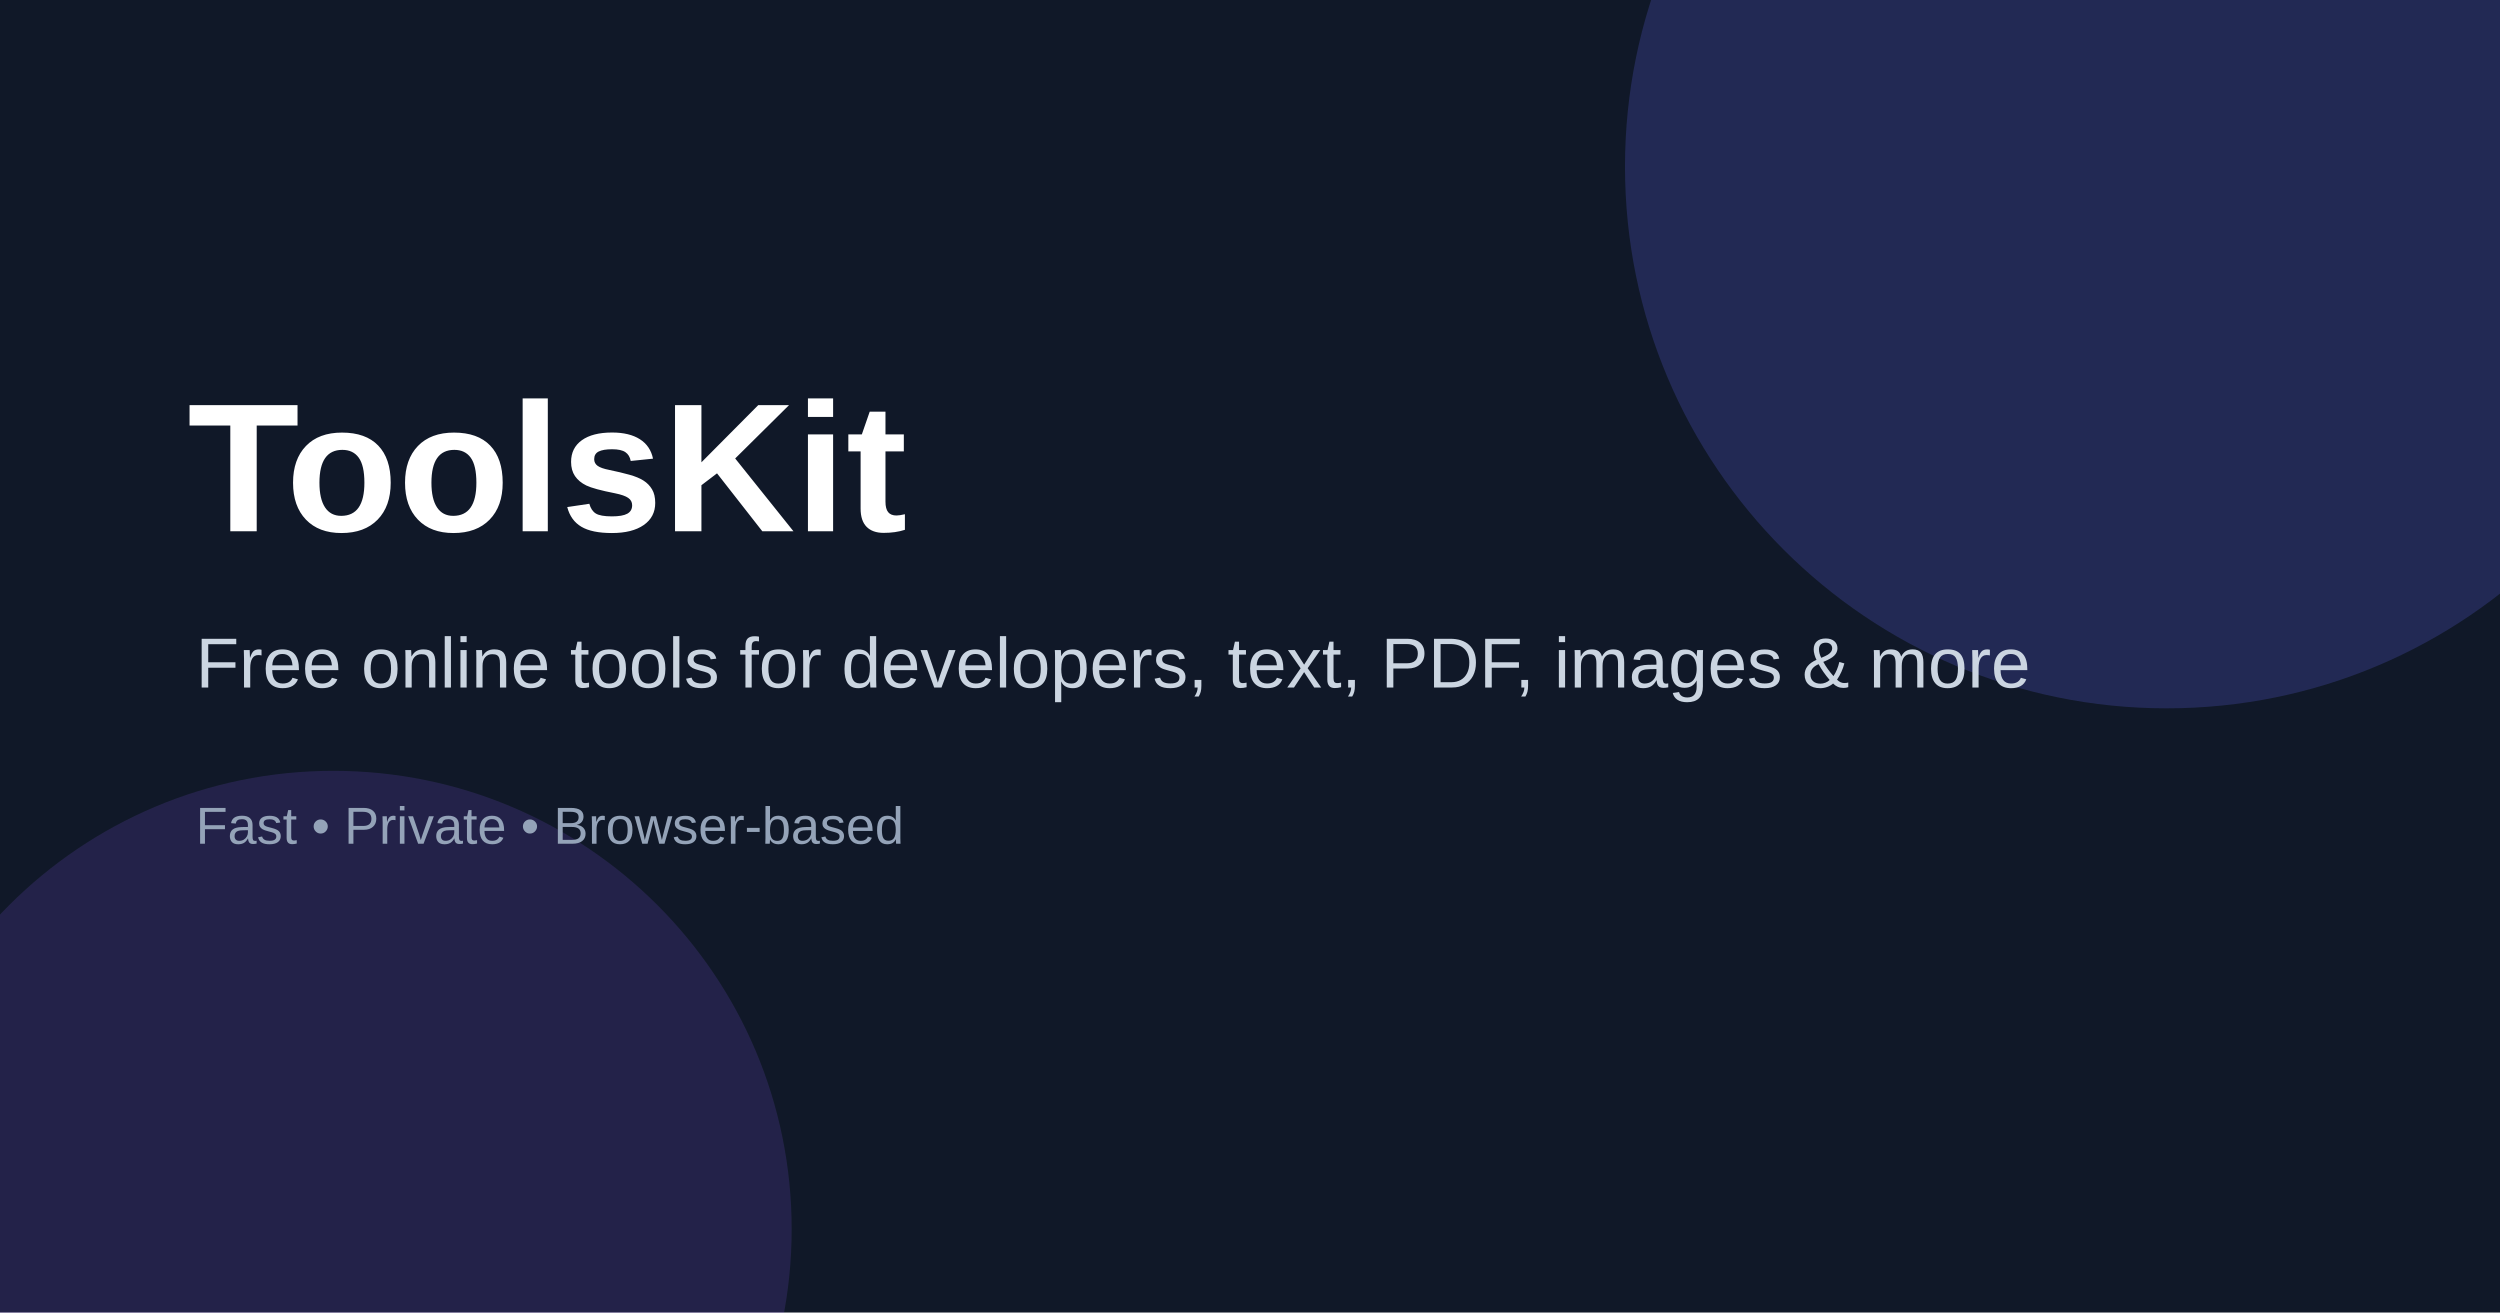
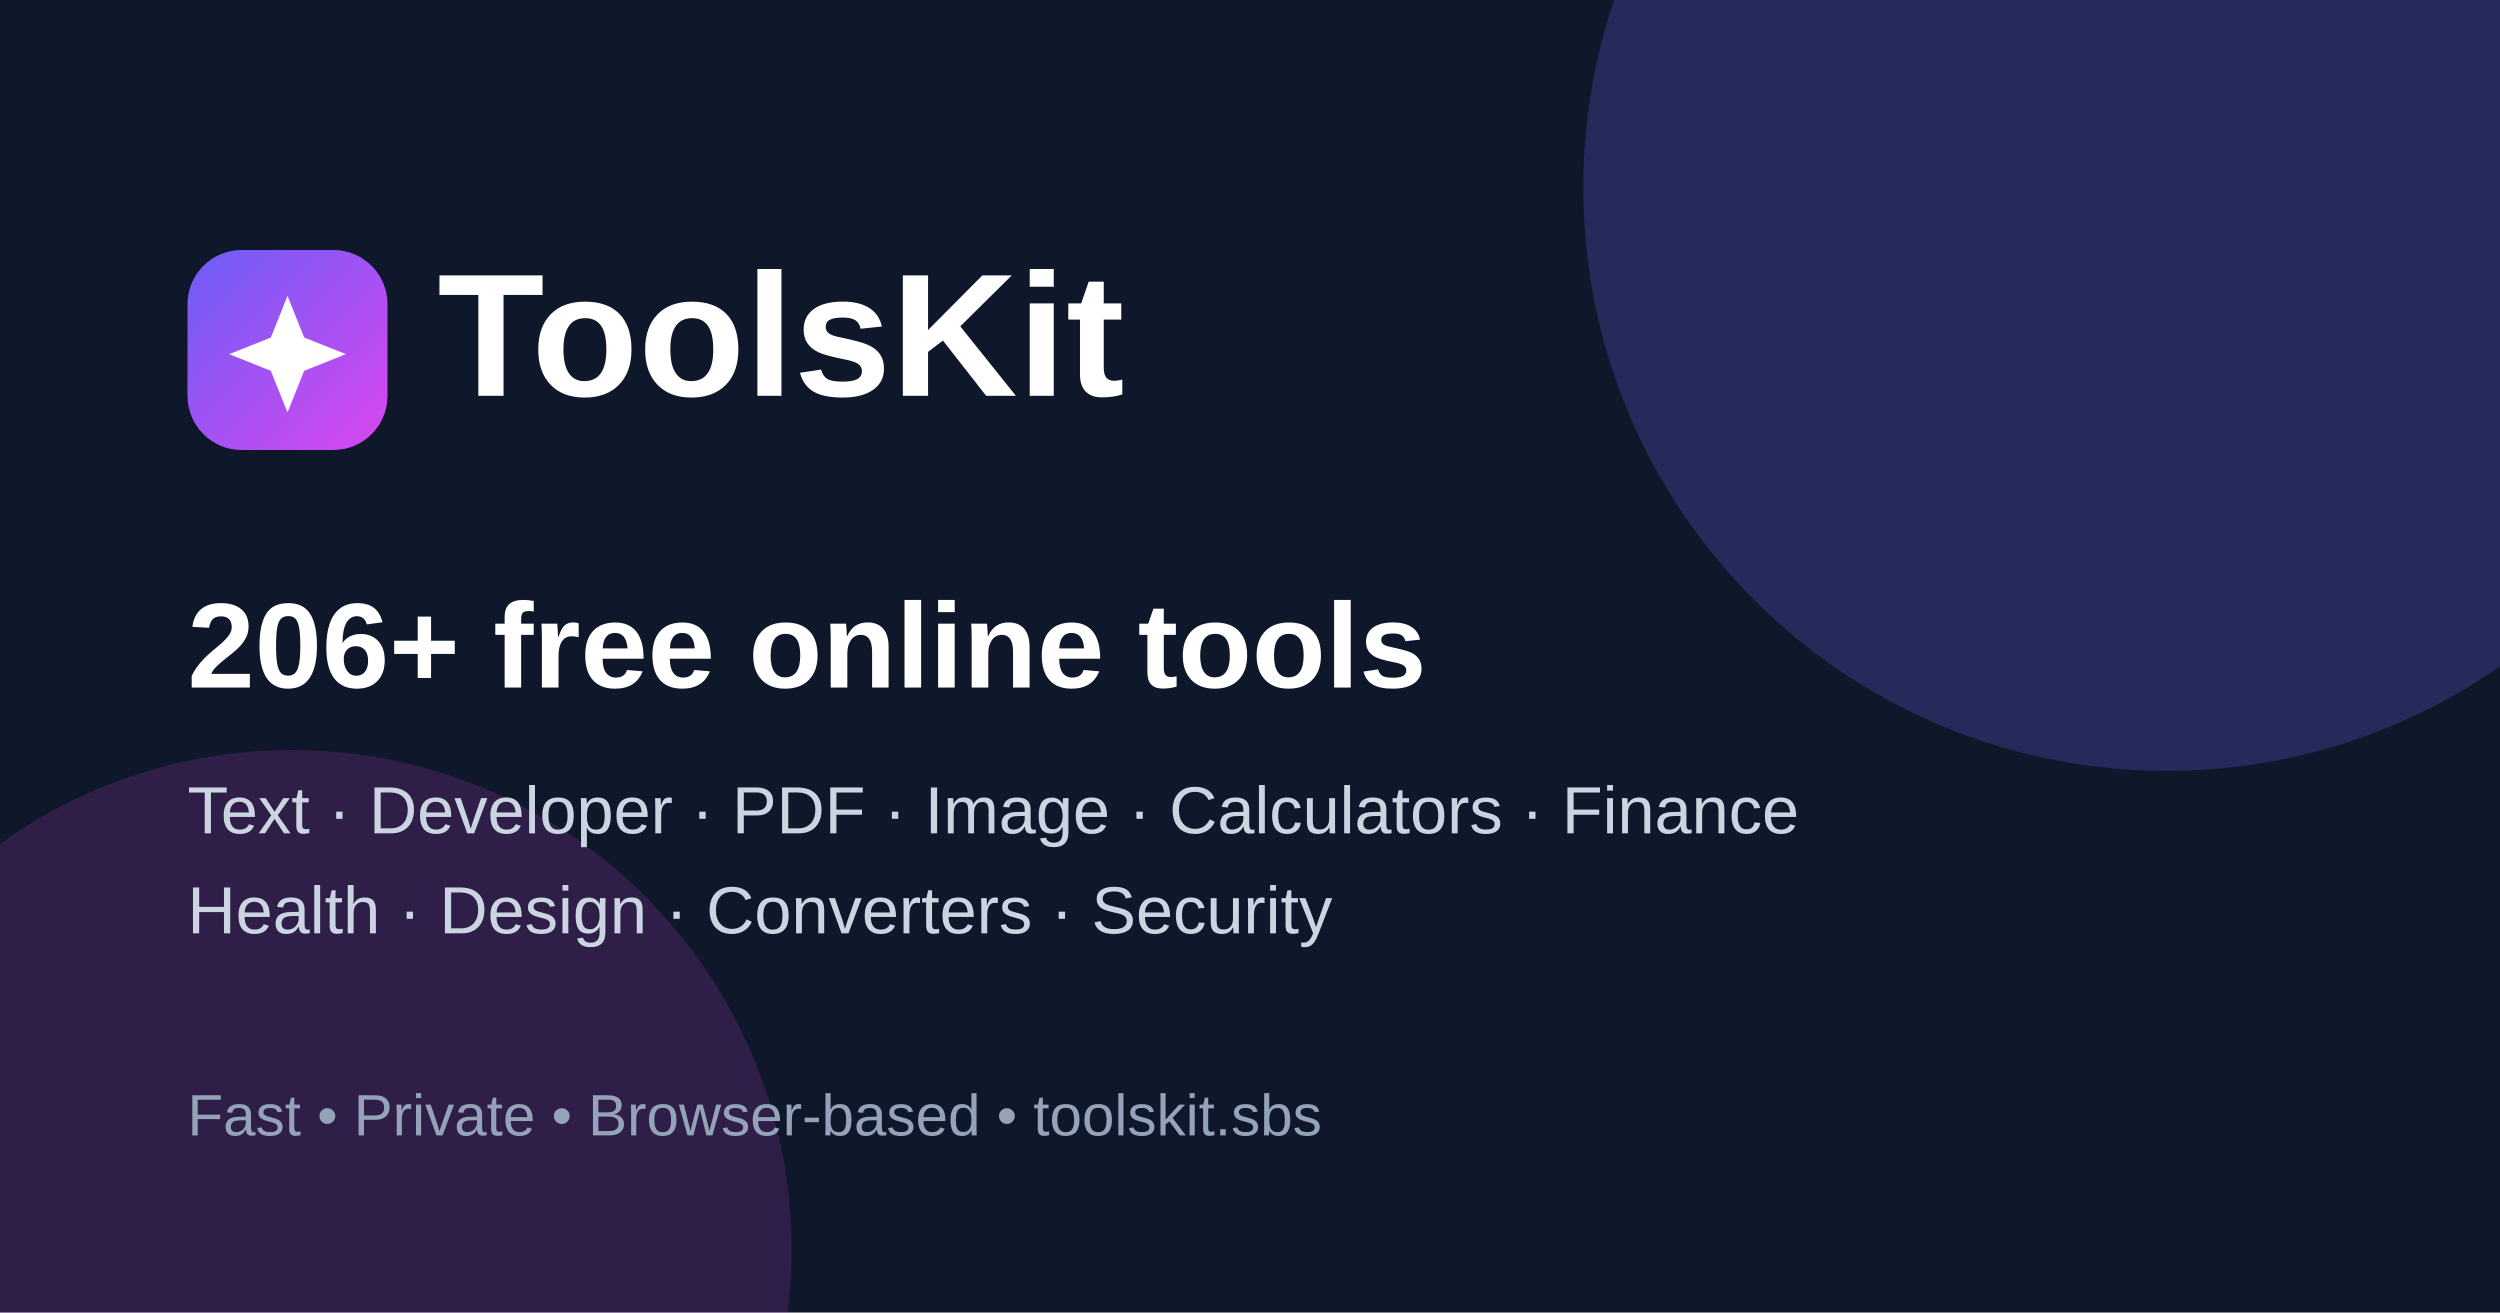
<svg xmlns="http://www.w3.org/2000/svg" width="1200" height="630" viewBox="0 0 1200 630">
-   <rect width="1200" height="630" fill="#101828" />
-   <circle cx="1040" cy="80" r="260" fill="#6366f1" opacity=".22" />
-   <circle cx="160" cy="590" r="220" fill="#8b5cf6" opacity=".16" />
-   <text x="90" y="255" fill="#fff" font-family="Arial,Helvetica,sans-serif" font-size="88" font-weight="700">ToolsKit</text>
-   <text x="94" y="330" fill="#cbd5e1" font-family="Arial,Helvetica,sans-serif" font-size="34">Free online tools for developers, text, PDF, images &amp; more</text>
-   <text x="94" y="405" fill="#94a3b8" font-family="Arial,Helvetica,sans-serif" font-size="25">Fast • Private • Browser-based</text>
+   <defs>
+     <linearGradient id="g" x1="0" y1="0" x2="1" y2="1">
+       <stop offset="0" stop-color="#6d5ef8" />
+       <stop offset="1" stop-color="#d946ef" />
+     </linearGradient>
+   </defs>
+   <rect width="1200" height="630" fill="#0f172a" />
+   <circle cx="1040" cy="90" r="280" fill="#6366f1" opacity=".25" />
+   <circle cx="140" cy="600" r="240" fill="#d946ef" opacity=".16" />
+   <rect x="90" y="120" width="96" height="96" rx="26" fill="url(#g)" />
+   <path d="M138 142l8 20 20 8-20 8-8 20-8-20-20-8 20-8z" fill="#fff" />
+   <text x="210" y="190" fill="#fff" font-family="Arial,Helvetica,sans-serif" font-size="84" font-weight="700">ToolsKit</text>
+   <text x="90" y="330" fill="#fff" font-family="Arial,Helvetica,sans-serif" font-size="58" font-weight="700">206+ free online tools</text>
+   <text x="90" y="400" fill="#cbd5e1" font-family="Arial,Helvetica,sans-serif" font-size="32">Text · Developer · PDF · Image · Calculators · Finance</text>
+   <text x="90" y="448" fill="#cbd5e1" font-family="Arial,Helvetica,sans-serif" font-size="32">Health · Design · Converters · Security</text>
+   <text x="90" y="545" fill="#94a3b8" font-family="Arial,Helvetica,sans-serif" font-size="28">Fast • Private • Browser-based • toolskit.sbs</text>
</svg>
